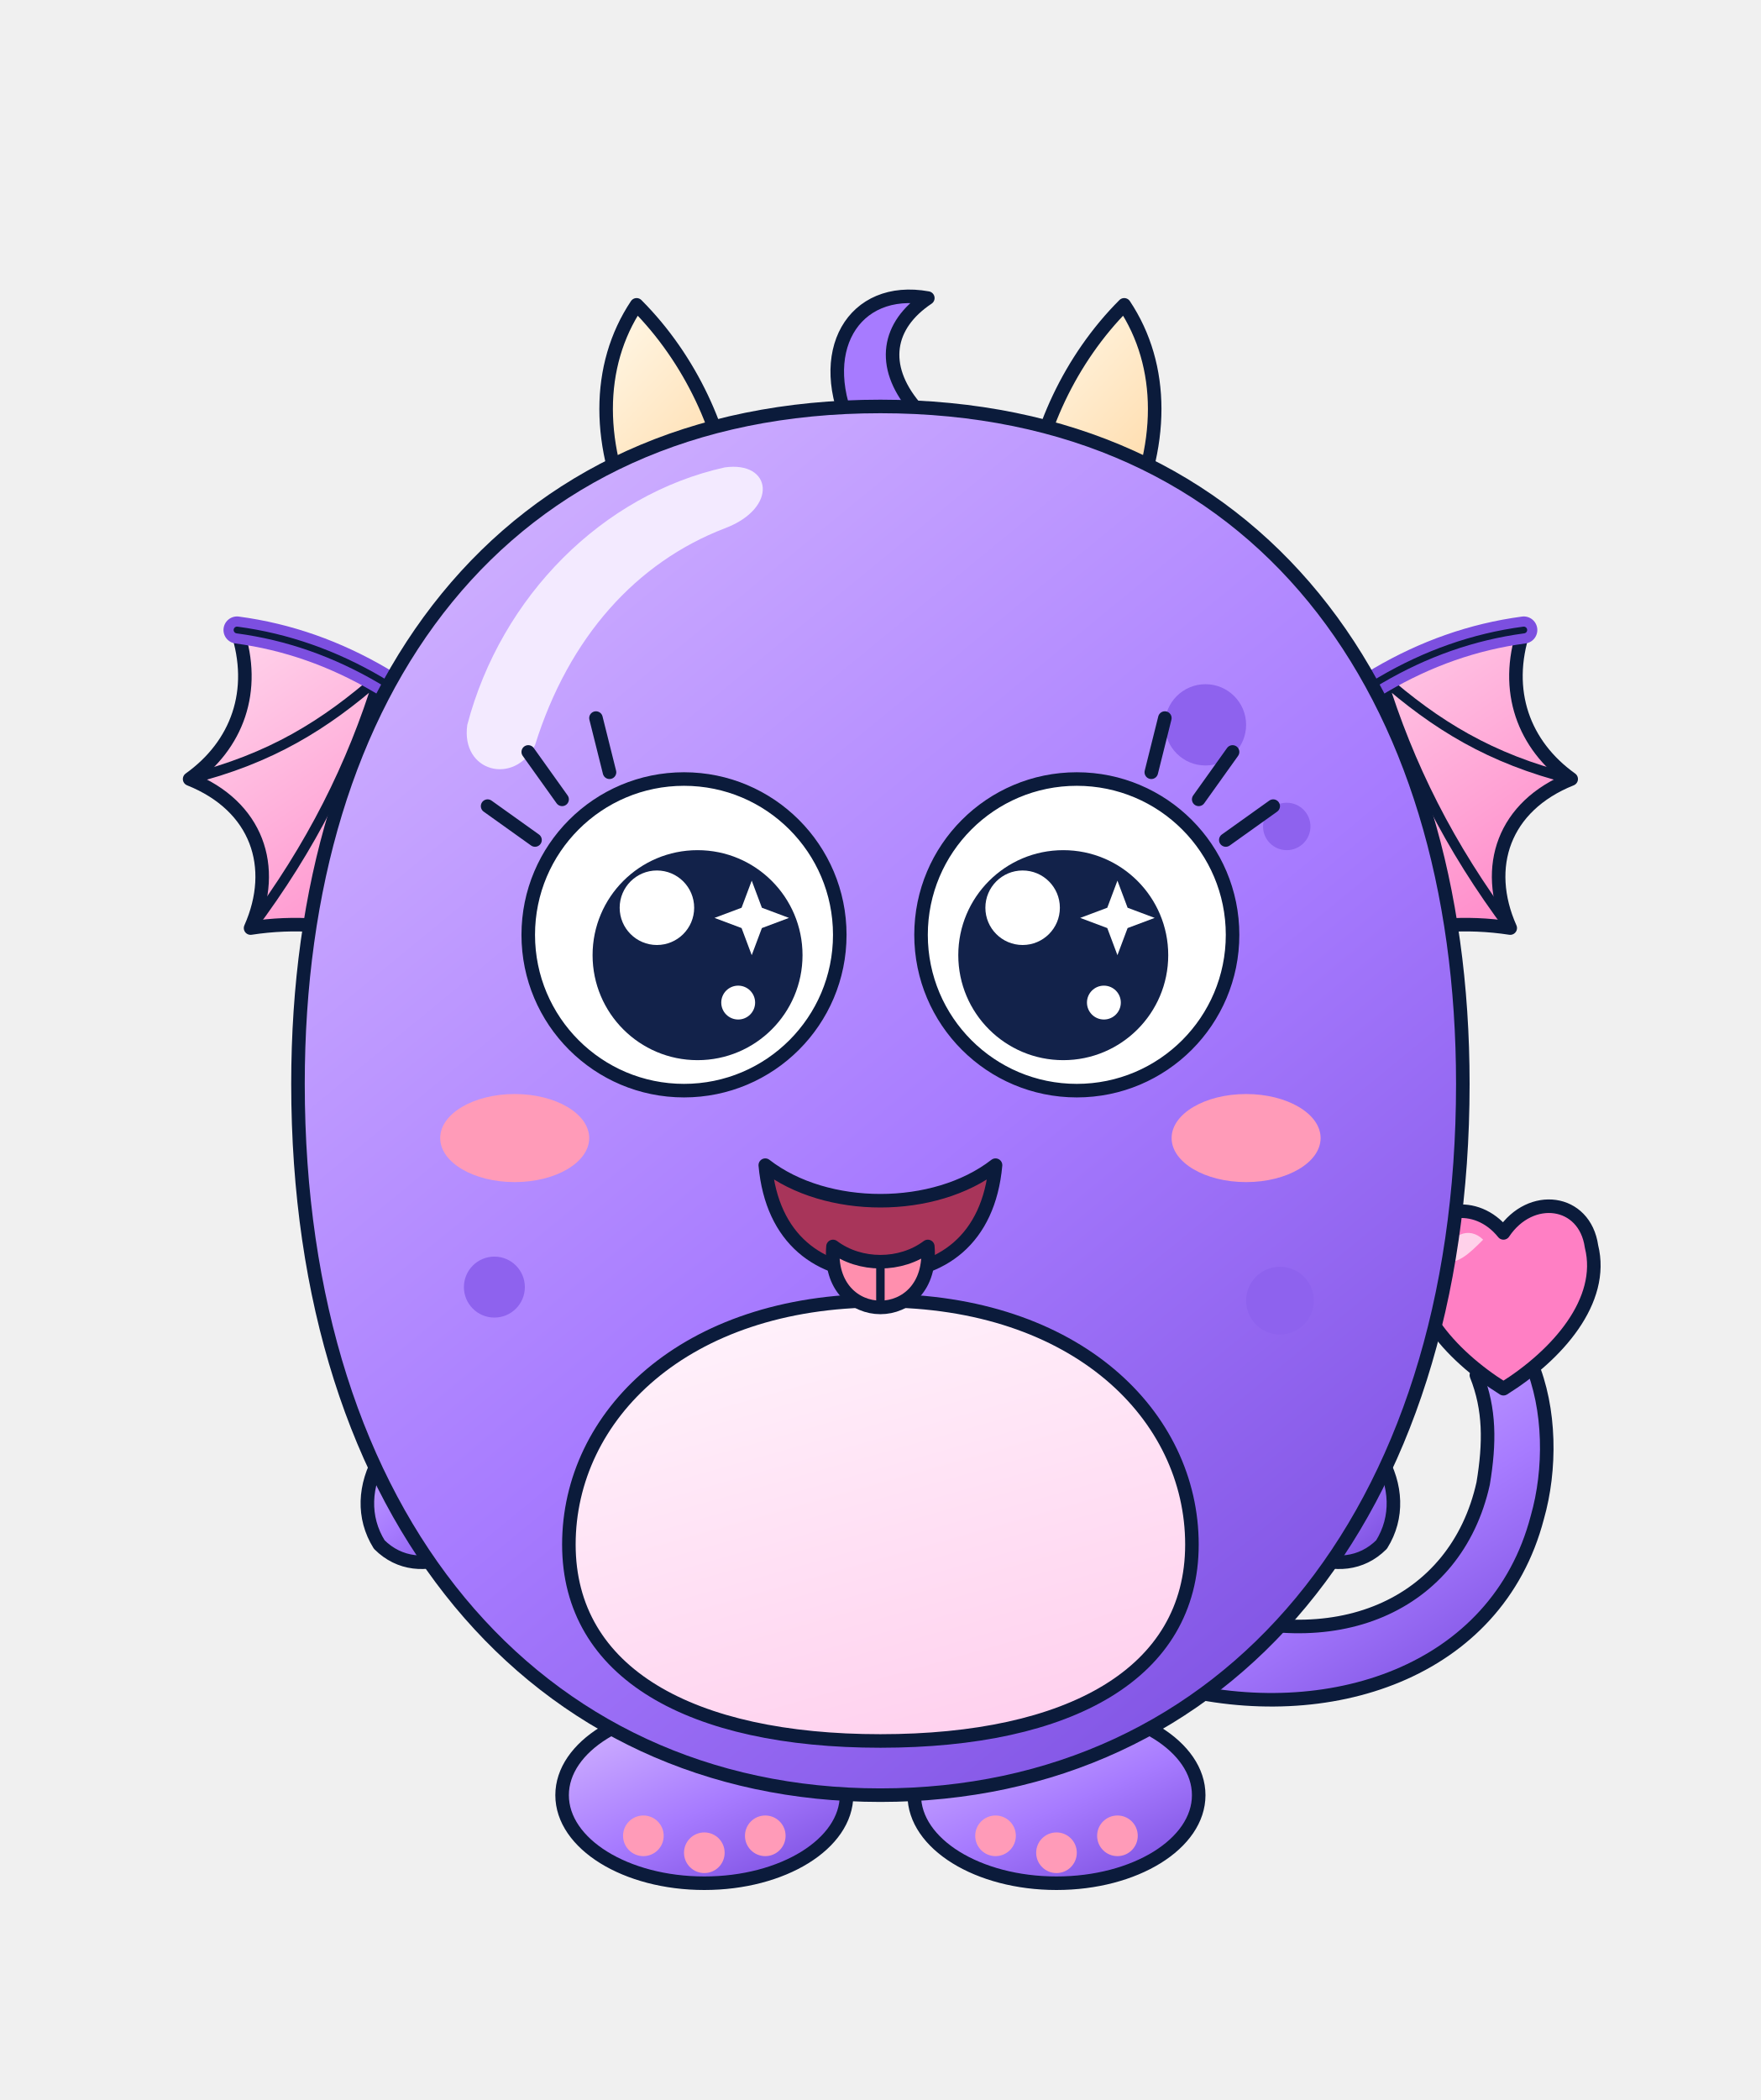
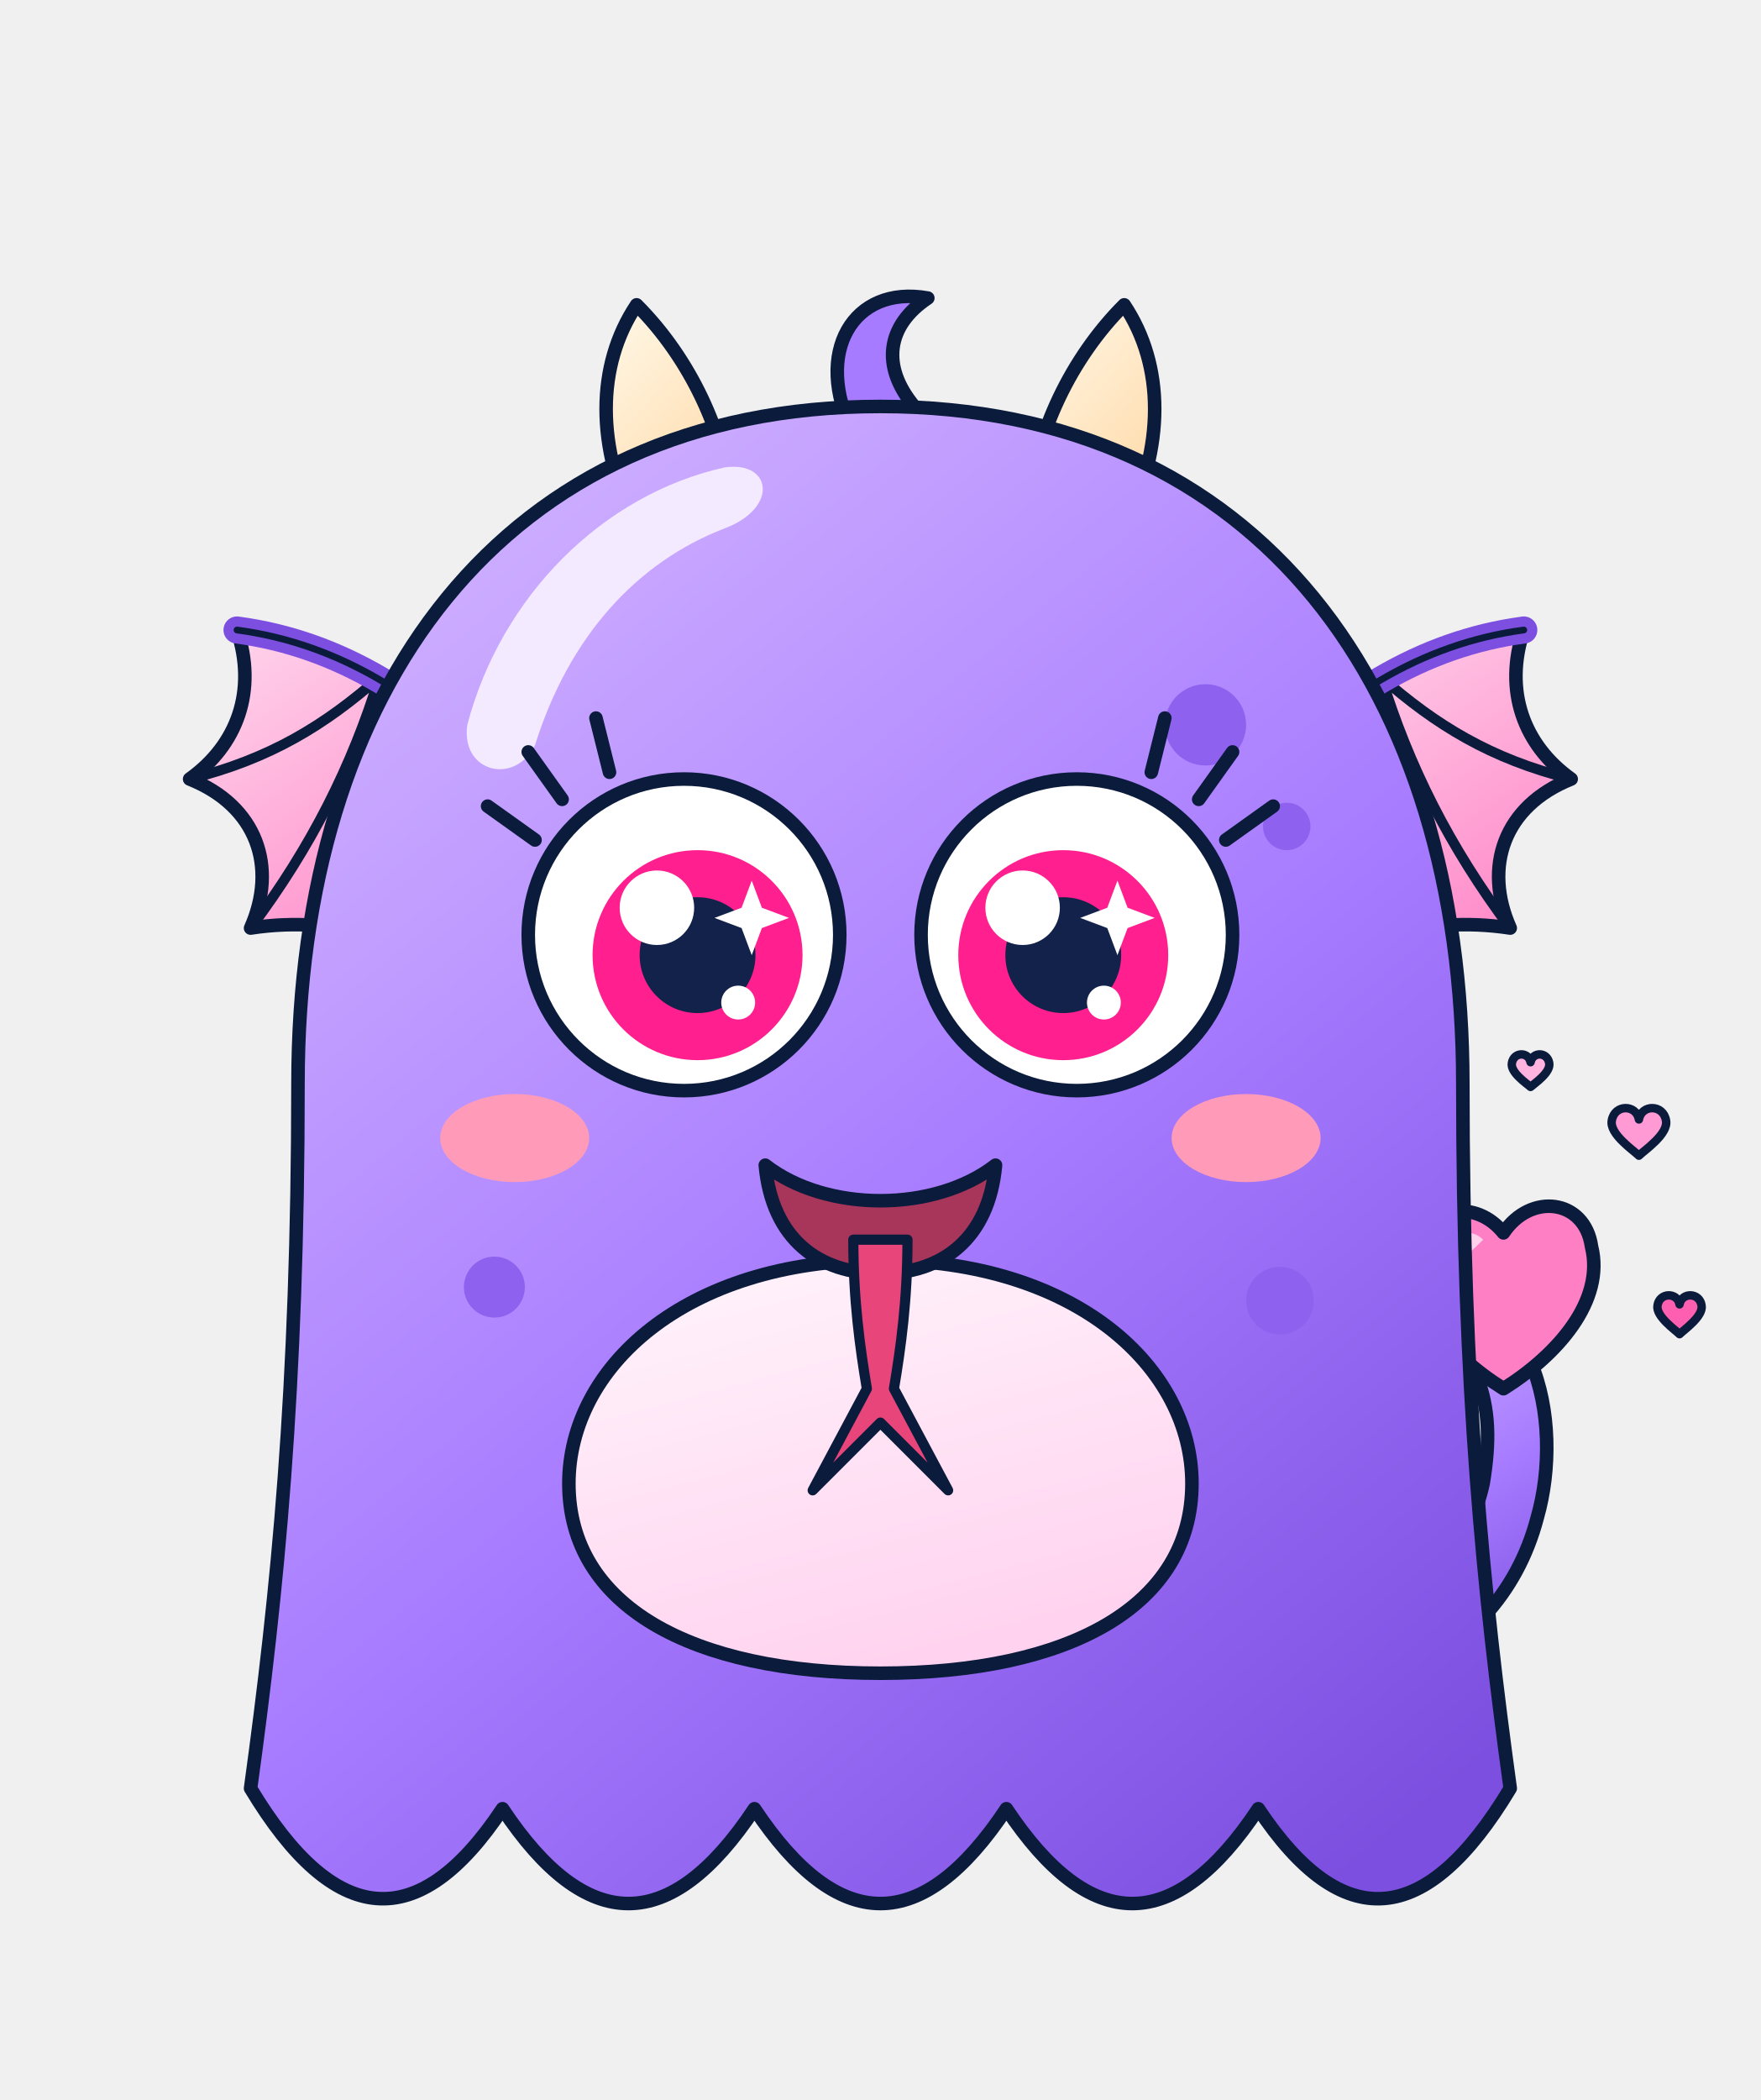
<svg xmlns="http://www.w3.org/2000/svg" viewBox="0 0 520 620">
  <defs>
    <linearGradient id="skin" x1="0.15" y1="0" x2="0.85" y2="1">
      <stop offset="0" stop-color="#D2B4FF" />
      <stop offset="0.55" stop-color="#A77BFF" />
      <stop offset="1" stop-color="#7C4FE0" />
    </linearGradient>
    <linearGradient id="belly" x1="0.3" y1="0" x2="0.7" y2="1">
      <stop offset="0" stop-color="#FFF2FB" />
      <stop offset="1" stop-color="#FFD0EE" />
    </linearGradient>
    <linearGradient id="horn" x1="0.2" y1="0" x2="0.8" y2="1">
      <stop offset="0" stop-color="#FFF6E4" />
      <stop offset="1" stop-color="#FFD9A6" />
    </linearGradient>
    <linearGradient id="wing" x1="0.2" y1="0" x2="0.8" y2="1">
      <stop offset="0" stop-color="#FFD1EA" />
      <stop offset="1" stop-color="#FF7FC4" />
    </linearGradient>
  </defs>
  <g stroke="#0B1B3B" stroke-width="4" stroke-linejoin="round" stroke-linecap="round">
    <path fill="url(#skin)" d="M352 474 C394 490 430 474 438 438 C440 426 440 416 436 406 L452 402 C458 416 458 434 454 448 C442 494 392 510 346 498 Z" />
    <path fill="#FF7FC4" d="M444 410 C428 400 414 384 418 368 C422 356 436 354 444 364 C452 352 468 354 470 368 C474 384 460 400 444 410 Z" />
    <path fill="#FFD1EA" stroke="none" d="M426 372 C428 364 434 362 438 366 C434 370 430 374 426 372 Z" />
+     <path class="dragon-heart dragon-heart-1" fill="#FF7FC4" stroke-width="2.5" d="M404 353 C402 351 393 345 394 340 C395 334 403 334 404 339.6 C405 334 413 334 414 340 C415 345 406 351 404 353 Z" />
+     <path class="dragon-heart dragon-heart-2" fill="#FF9AD5" stroke-width="2.5" d="M484 341.2 C482.4 339.6 475.2 334.8 476 330.8 C476.8 326 483.2 326 484 330.5 C484.8 326 491.2 326 492 330.8 C492.8 334.8 485.6 339.6 484 341.2 Z" />
+     <path class="dragon-heart dragon-heart-3" fill="#FF5FB0" stroke-width="2.5" d="M496 393.9 C494.7 392.6 488.9 388.6 489.5 385.4 C490.1 381.5 495.4 381.5 496 385.1 C496.6 381.5 501.9 381.5 502.5 385.4 C503.1 388.6 497.3 392.6 496 393.9 Z" />
+     <path class="dragon-heart dragon-heart-4" fill="#FFB3DE" stroke-width="2.5" d="M452 320.9 C450.9 319.9 445.9 316.6 446.5 313.8 C447.1 310.5 451.4 310.5 452 313.6 C452.6 310.5 456.9 310.5 457.5 313.8 C458.1 316.6 453.1 319.9 452 320.9 Z" />
    <path fill="url(#wing)" d="M150 232 C126 206 100 190 70 186 C76 204 70 220 56 230 C76 238 82 256 74 274 C100 270 126 278 146 296 Z" />
    <path fill="none" stroke-width="3" d="M112 200 C96 214 80 224 56 230 M112 200 C104 226 92 250 74 274" />
    <path fill="none" stroke="#7C4FE0" stroke-width="8" d="M150 232 C126 206 100 190 70 186" />
    <path fill="none" stroke-width="2" d="M150 232 C126 206 100 190 70 186" />
    <path fill="url(#wing)" d="M370 232 C394 206 420 190 450 186 C444 204 450 220 464 230 C444 238 438 256 446 274 C420 270 394 278 374 296 Z" />
    <path fill="none" stroke-width="3" d="M408 200 C424 214 440 224 464 230 M408 200 C416 226 428 250 446 274" />
    <path fill="none" stroke="#7C4FE0" stroke-width="8" d="M370 232 C394 206 420 190 450 186" />
    <path fill="none" stroke-width="2" d="M370 232 C394 206 420 190 450 186" />
-     <ellipse fill="url(#skin)" cx="208" cy="530" rx="42" ry="26" />
-     <ellipse fill="url(#skin)" cx="312" cy="530" rx="42" ry="26" />
-     <circle fill="#FF9BB8" stroke="none" cx="190" cy="542" r="6" />
-     <circle fill="#FF9BB8" stroke="none" cx="208" cy="547" r="6" />
-     <circle fill="#FF9BB8" stroke="none" cx="226" cy="542" r="6" />
-     <circle fill="#FF9BB8" stroke="none" cx="294" cy="542" r="6" />
-     <circle fill="#FF9BB8" stroke="none" cx="312" cy="547" r="6" />
-     <circle fill="#FF9BB8" stroke="none" cx="330" cy="542" r="6" />
    <path fill="url(#horn)" d="M188 156 C176 132 176 108 188 90 C204 106 214 128 216 148 Z" />
    <path fill="url(#horn)" d="M332 156 C344 132 344 108 332 90 C316 106 306 128 304 148 Z" />
    <path fill="#A77BFF" d="M252 128 C240 104 252 84 274 88 C262 96 260 108 270 120 Z" />
    <path fill="url(#skin)" d="M140 410 C114 418 102 440 112 456 C124 468 144 458 152 440 Z" />
    <path fill="url(#skin)" d="M380 410 C406 418 418 440 408 456 C396 468 376 458 368 440 Z" />
-     <path fill="url(#skin)" d="M260 120 C372 120 432 204 432 320 C432 448 362 530 260 530 C158 530 88 448 88 320 C88 204 148 120 260 120 Z" />
+     <path class="dragon-ghost" fill="url(#skin)" d="M260 120 C372 120 432 204 432 320 C432 410 438 470 446 528 Q408.8 590 371.6 534 Q334.4 590 297.2 534 Q260 590 222.8 534 Q185.6 590 148.4 534 Q111.2 590 74 528 C82 470 88 410 88 320 C88 204 148 120 260 120 Z" />
    <path fill="#F3EAFF" stroke="none" d="M138 214 C148 176 178 146 214 138 C228 136 230 150 214 156 C188 166 168 188 158 220 C152 232 136 228 138 214 Z" />
-     <path fill="url(#belly)" d="M260 384 C318 384 352 418 352 456 C352 494 316 514 260 514 C204 514 168 494 168 456 C168 418 202 384 260 384 Z" />
+     <path fill="url(#belly)" d="M260 372 C318 372 352 404 352 438 C352 474 316 494 260 494 C204 494 168 474 168 438 C168 404 202 372 260 372 Z" />
    <circle fill="#8E62EE" stroke="none" cx="356" cy="214" r="12" />
    <circle fill="#8E62EE" stroke="none" cx="380" cy="244" r="7" />
    <circle fill="#8E62EE" stroke="none" cx="146" cy="380" r="9" />
    <circle fill="#8E62EE" stroke="none" cx="378" cy="384" r="10" />
    <path fill="none" stroke-width="4" d="M158 248 L144 238 M166 236 L156 222 M180 228 L176 212" />
    <circle fill="#FFFFFF" cx="202" cy="276" r="46" />
-     <circle fill="#12224A" stroke="none" cx="206" cy="282" r="31" />
+     <circle fill="#FF1F8E" stroke="none" cx="206" cy="282" r="31" />
+     <circle fill="#12224A" stroke="none" cx="206" cy="282" r="17.1" />
    <circle fill="#FFFFFF" stroke="none" cx="194" cy="268" r="11" />
    <circle fill="#FFFFFF" stroke="none" cx="218" cy="296" r="5" />
    <path fill="#FFFFFF" stroke="none" d="M222 260 L225 268 L233 271 L225 274 L222 282 L219 274 L211 271 L219 268 Z" />
    <path fill="none" stroke-width="4" d="M362 248 L376 238 M354 236 L364 222 M340 228 L344 212" />
    <circle fill="#FFFFFF" cx="318" cy="276" r="46" />
-     <circle fill="#12224A" stroke="none" cx="314" cy="282" r="31" />
+     <circle fill="#FF1F8E" stroke="none" cx="314" cy="282" r="31" />
+     <circle fill="#12224A" stroke="none" cx="314" cy="282" r="17.1" />
    <circle fill="#FFFFFF" stroke="none" cx="302" cy="268" r="11" />
    <circle fill="#FFFFFF" stroke="none" cx="326" cy="296" r="5" />
    <path fill="#FFFFFF" stroke="none" d="M330 260 L333 268 L341 271 L333 274 L330 282 L327 274 L319 271 L327 268 Z" />
    <path fill="#A8355A" d="M226 344 C244 358 276 358 294 344 C292 366 278 376 260 376 C242 376 228 366 226 344 Z" />
-     <path fill="#FF8FAE" d="M246 368 C244 392 276 392 274 368 C266 374 254 374 246 368 Z" />
-     <path fill="none" stroke-width="2.5" d="M260 372 L260 384" />
+     <path class="dragon-tongue" fill="#E8457A" stroke-width="3" d="M252 366 C252 384 254 398 256 410 L240 440 L260 420 L280 440 L264 410 C266 398 268 384 268 366 Z" />
    <ellipse fill="#FF9BB8" stroke="none" cx="152" cy="336" rx="22" ry="13" />
    <ellipse fill="#FF9BB8" stroke="none" cx="368" cy="336" rx="22" ry="13" />
  </g>
</svg>
